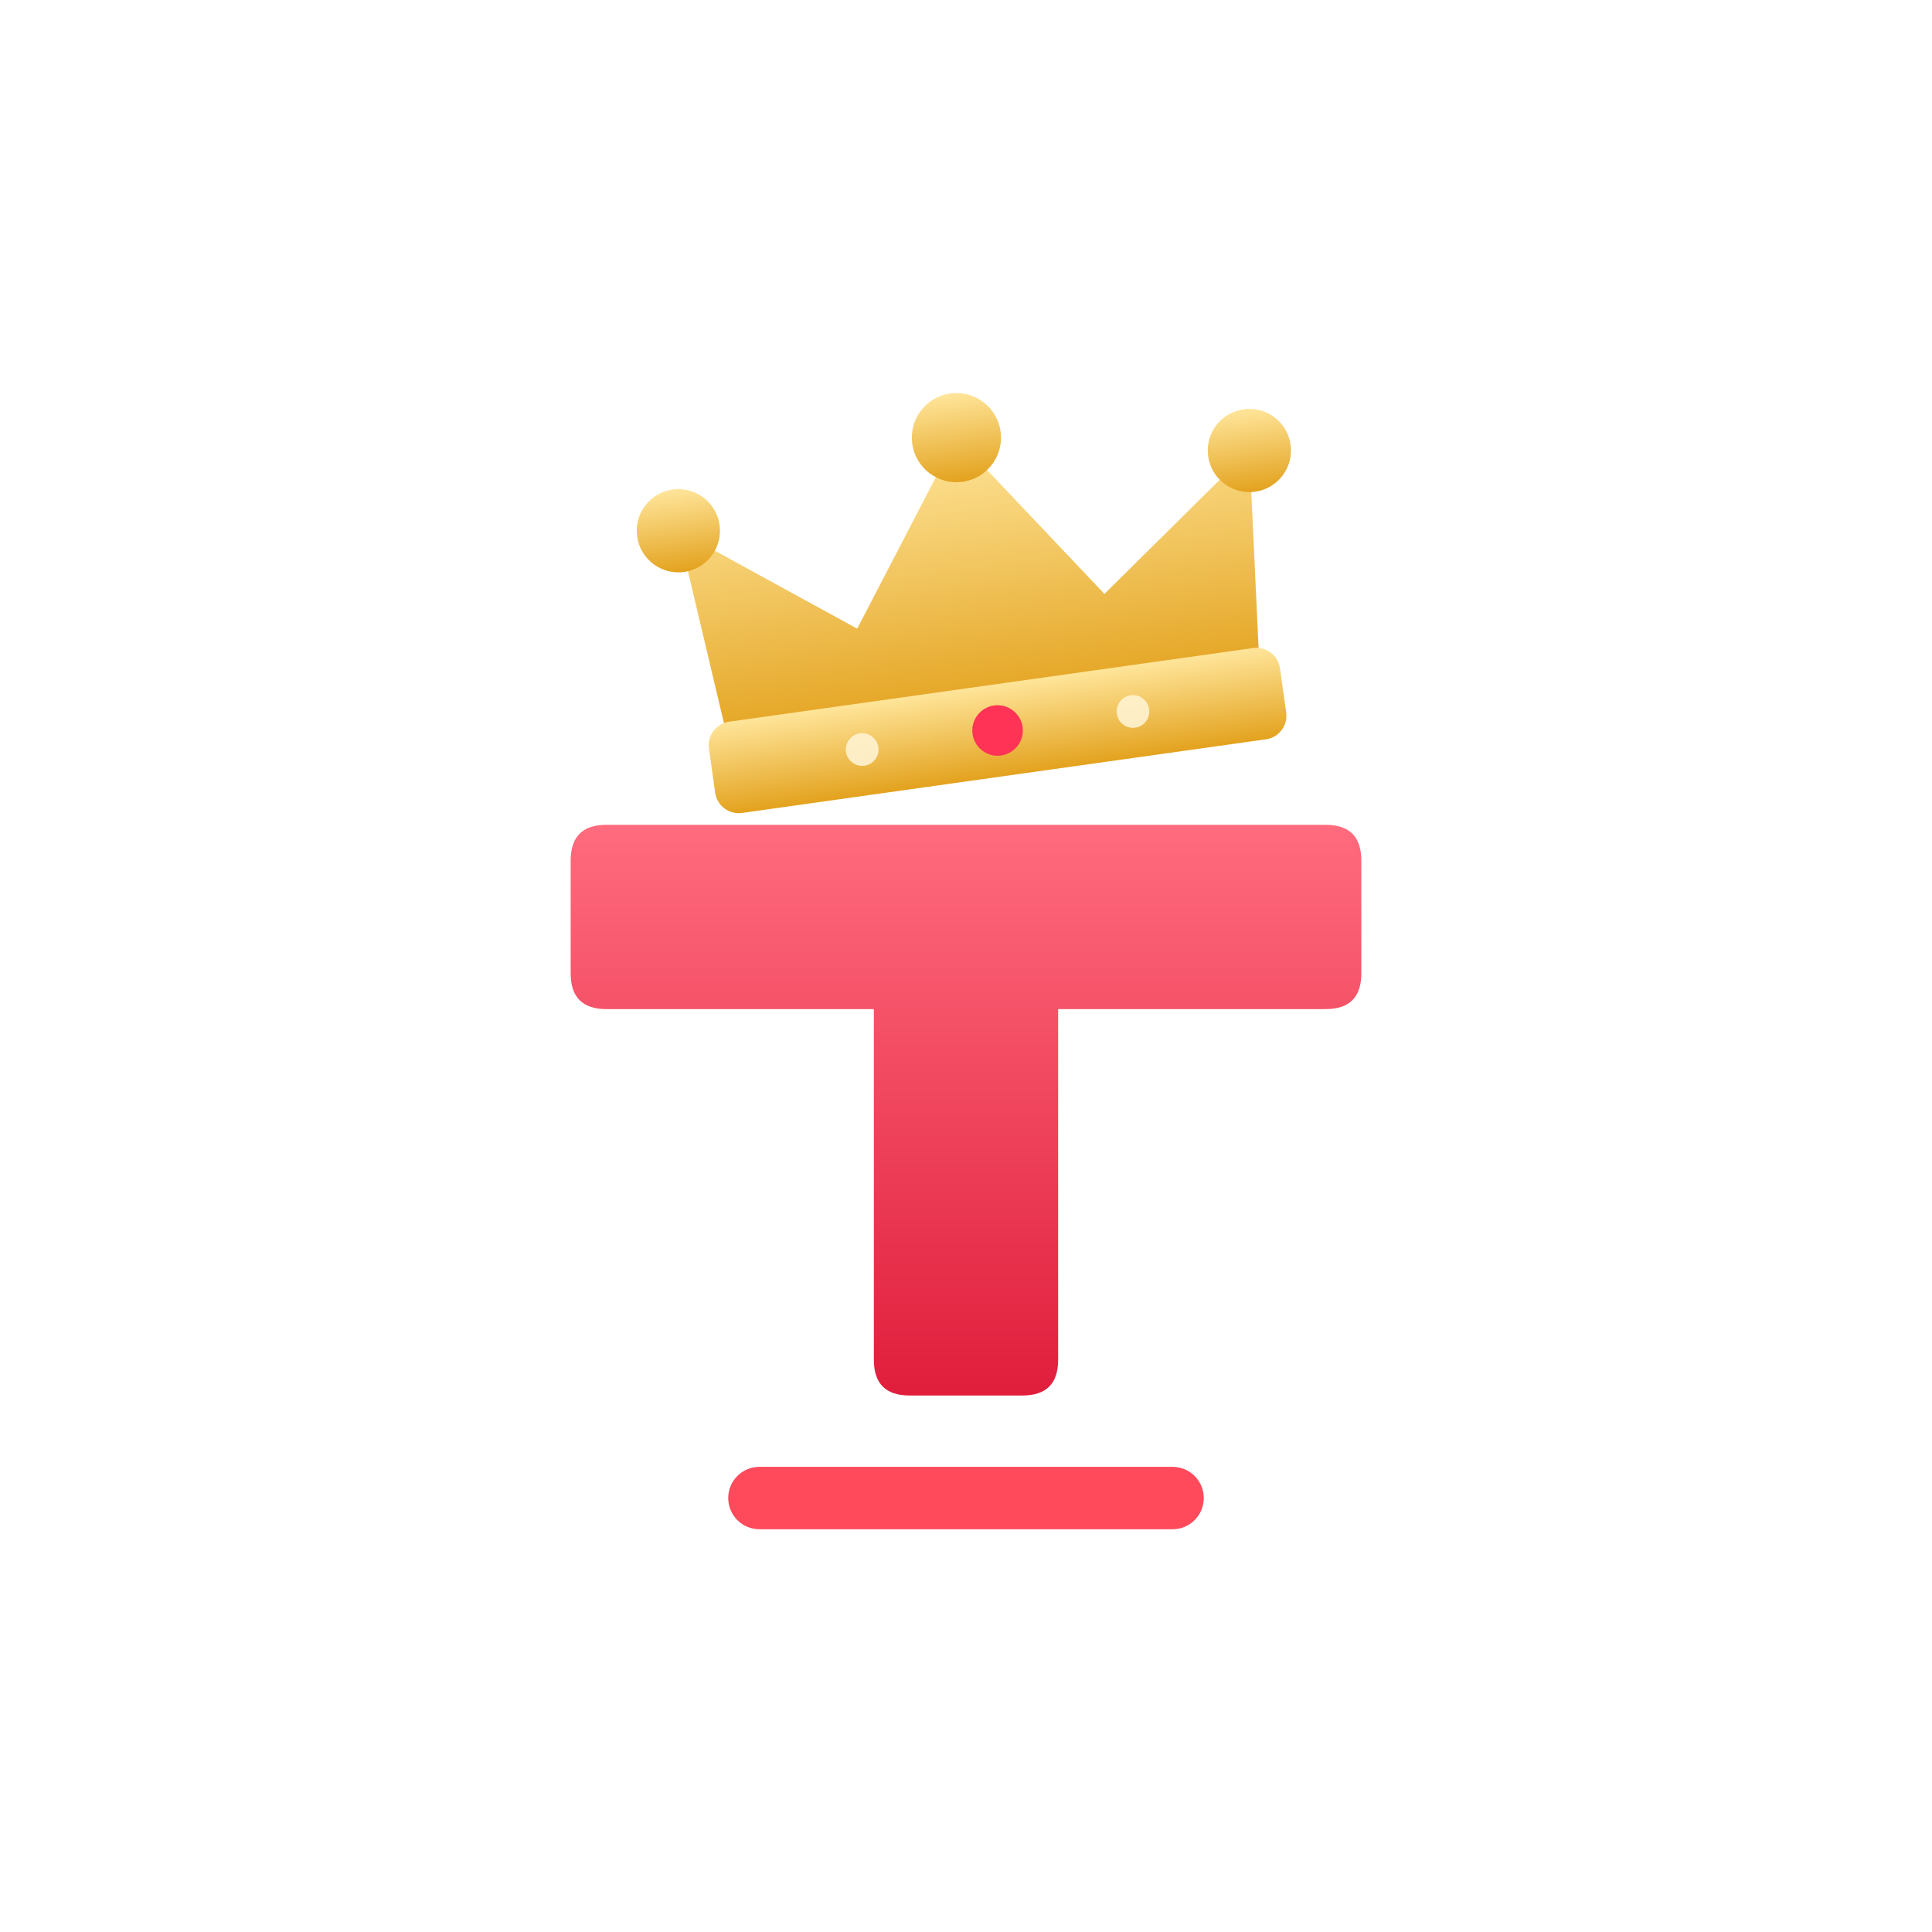
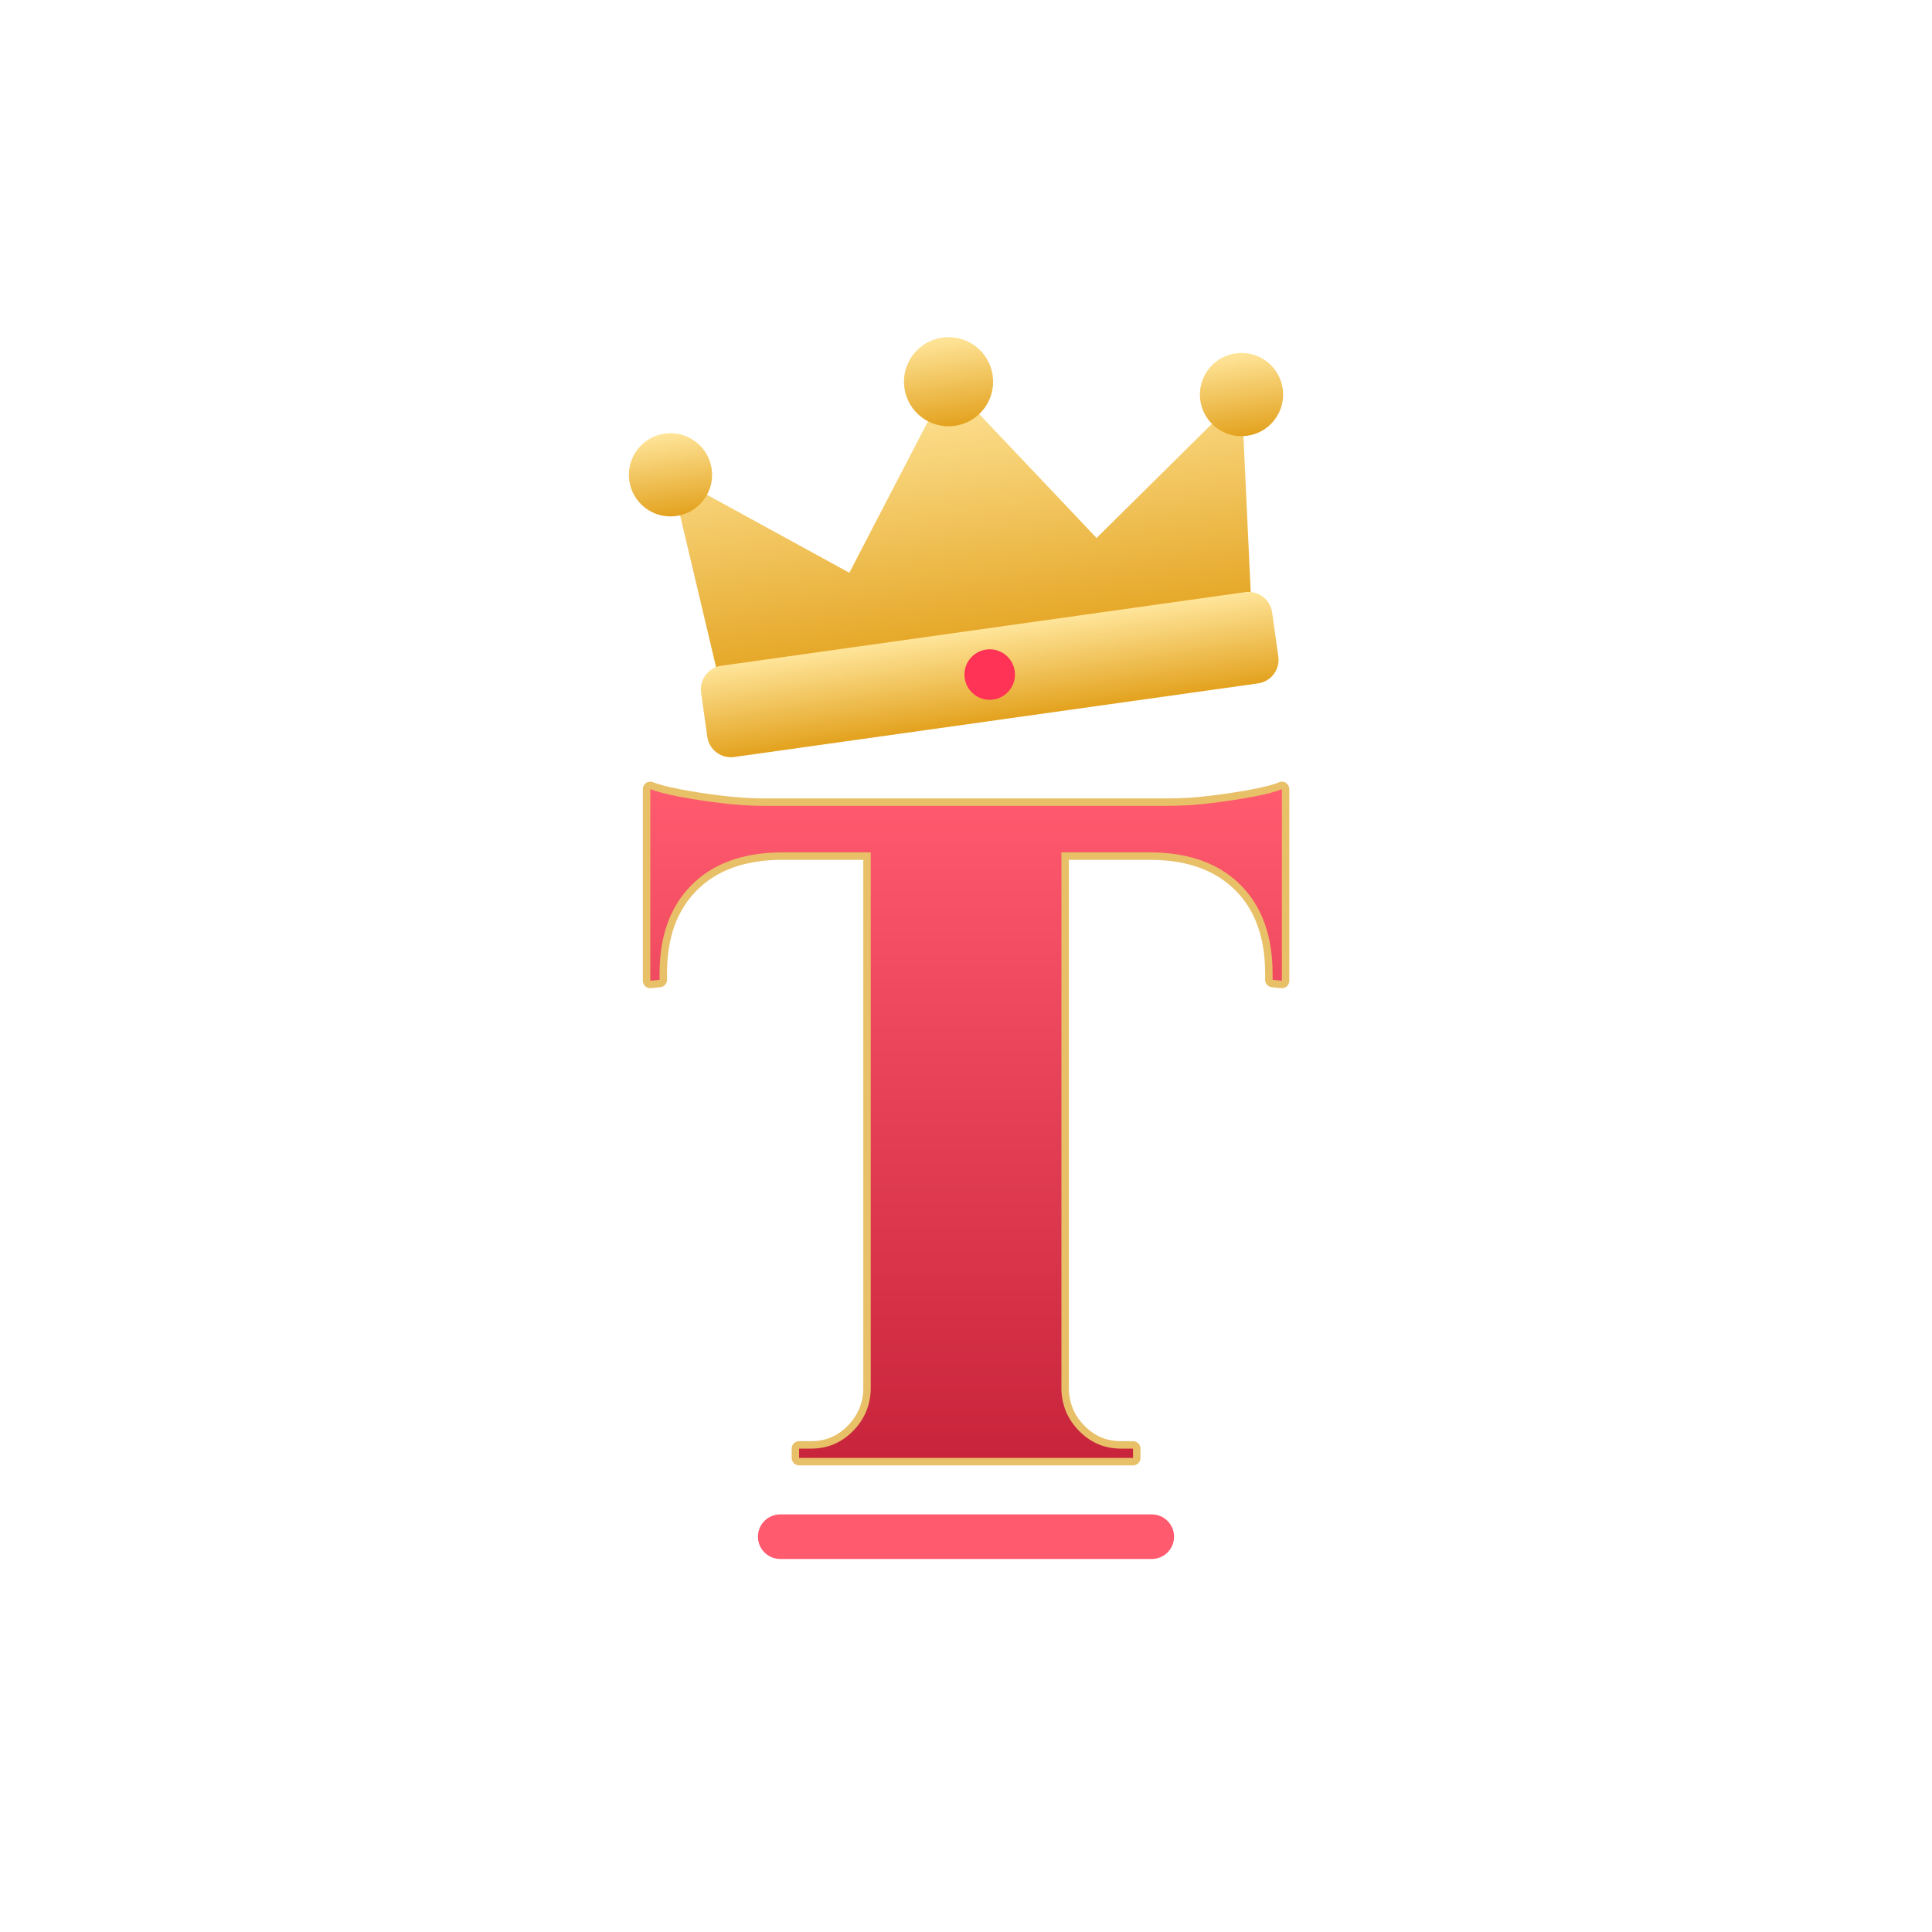
<svg xmlns="http://www.w3.org/2000/svg" viewBox="-138 -141 1300 1300" width="1024" height="1024">
  <defs>
    <linearGradient id="bg" x1="0" y1="0" x2="1" y2="1">
-       <stop offset="0" stop-color="#1B2140" />
-       <stop offset="0.55" stop-color="#140A1C" />
+       <stop offset="0" stop-color="#1B1016" />
      <stop offset="1" stop-color="#2E0A16" />
    </linearGradient>
-     <radialGradient id="glow" cx="0.5" cy="0.56" r="0.46">
-       <stop offset="0" stop-color="#FF3355" stop-opacity="0.42" />
-       <stop offset="0.6" stop-color="#FF3355" stop-opacity="0.12" />
+     <radialGradient id="glow" cx="0.5" cy="0.58" r="0.45">
+       <stop offset="0" stop-color="#FF3355" stop-opacity="0.38" />
      <stop offset="1" stop-color="#FF3355" stop-opacity="0" />
    </radialGradient>
    <linearGradient id="gold" x1="0" y1="0" x2="0" y2="1">
      <stop offset="0" stop-color="#FFE59A" />
      <stop offset="1" stop-color="#E3A21E" />
    </linearGradient>
-     <linearGradient id="red" gradientUnits="userSpaceOnUse" x1="0" y1="414" x2="0" y2="798">
-       <stop offset="0" stop-color="#FF6B7D" />
-       <stop offset="1" stop-color="#E01E3C" />
+     <linearGradient id="red" x1="0" y1="0" x2="0" y2="1">
+       <stop offset="0" stop-color="#FF5A6E" />
+       <stop offset="1" stop-color="#C8243B" />
    </linearGradient>
  </defs>
-   <g>
-     <g transform="rotate(-8 512 300) translate(14,4)">
-       <path d="M332 336 L318 186 L428 268 L512 150 L596 268 L706 186 L692 336 Z" fill="url(#gold)" />
-       <rect x="318" y="318" width="388" height="62" rx="16" fill="url(#gold)" />
-       <circle cx="318" cy="186" r="28" fill="url(#gold)" />
-       <circle cx="512" cy="150" r="30" fill="url(#gold)" />
-       <circle cx="706" cy="186" r="28" fill="url(#gold)" />
-       <circle cx="512" cy="349" r="17" fill="#FF3355" />
-       <circle cx="420" cy="349" r="11" fill="#FFF3D1" opacity="0.9" />
-       <circle cx="604" cy="349" r="11" fill="#FFF3D1" opacity="0.9" />
-     </g>
-     <path d="M270 414 H754 Q778 414 778 438 V514 Q778 538 754 538 H574 V774 Q574 798 550 798 H474 Q450 798 450 774 V538 H270 Q246 538 246 514 V438 Q246 414 270 414 Z" fill="url(#red)" />
-     <rect x="352" y="846" width="320" height="42" rx="21" fill="#FF4A5C" />
+   <g transform="rotate(-8 512 300) translate(14,-34)">
+     <path d="M332 336 L318 186 L428 268 L512 150 L596 268 L706 186 L692 336 Z" fill="url(#gold)" />
+     <rect x="318" y="318" width="388" height="62" rx="16" fill="url(#gold)" />
+     <circle cx="318" cy="186" r="28" fill="url(#gold)" />
+     <circle cx="512" cy="150" r="30" fill="url(#gold)" />
+     <circle cx="706" cy="186" r="28" fill="url(#gold)" />
+     <circle cx="512" cy="349" r="17" fill="#FF3355" />
  </g>
+   <path transform="translate(293.3 840) scale(0.6259)" d="M452 -697L452 0L247 0L247 -697L452 -697ZM689 -701L689 -651L10 -651L10 -701L689 -701ZM689 -654L689 -513L679 -514L679 -521Q679 -581 645 -615.5Q611 -650 550 -651L550 -654L689 -654ZM689 -719L689 -690L567 -701Q589 -701 613.5 -704Q638 -707 659 -711Q680 -715 689 -719ZM250 -73L250 0L170 0L170 -10Q170 -10 176.5 -10Q183 -10 183 -10Q209 -10 227.5 -28.5Q246 -47 247 -73L250 -73ZM449 -73L452 -73Q453 -47 471.5 -28.5Q490 -10 516 -10Q516 -10 522.5 -10Q529 -10 529 -10L529 0L449 0L449 -73ZM149 -654L149 -651Q88 -650 54 -615.5Q20 -581 20 -521L20 -514L10 -513L10 -654L149 -654ZM10 -719Q20 -715 40.5 -711Q61 -707 86 -704Q111 -701 132 -701L10 -690L10 -719Z" fill="url(#red)" stroke="#E8C068" stroke-width="16" stroke-linejoin="round" paint-order="stroke" />
+   <rect x="372" y="878" width="280" height="30" rx="15" fill="#FF5A6E" />
</svg>
